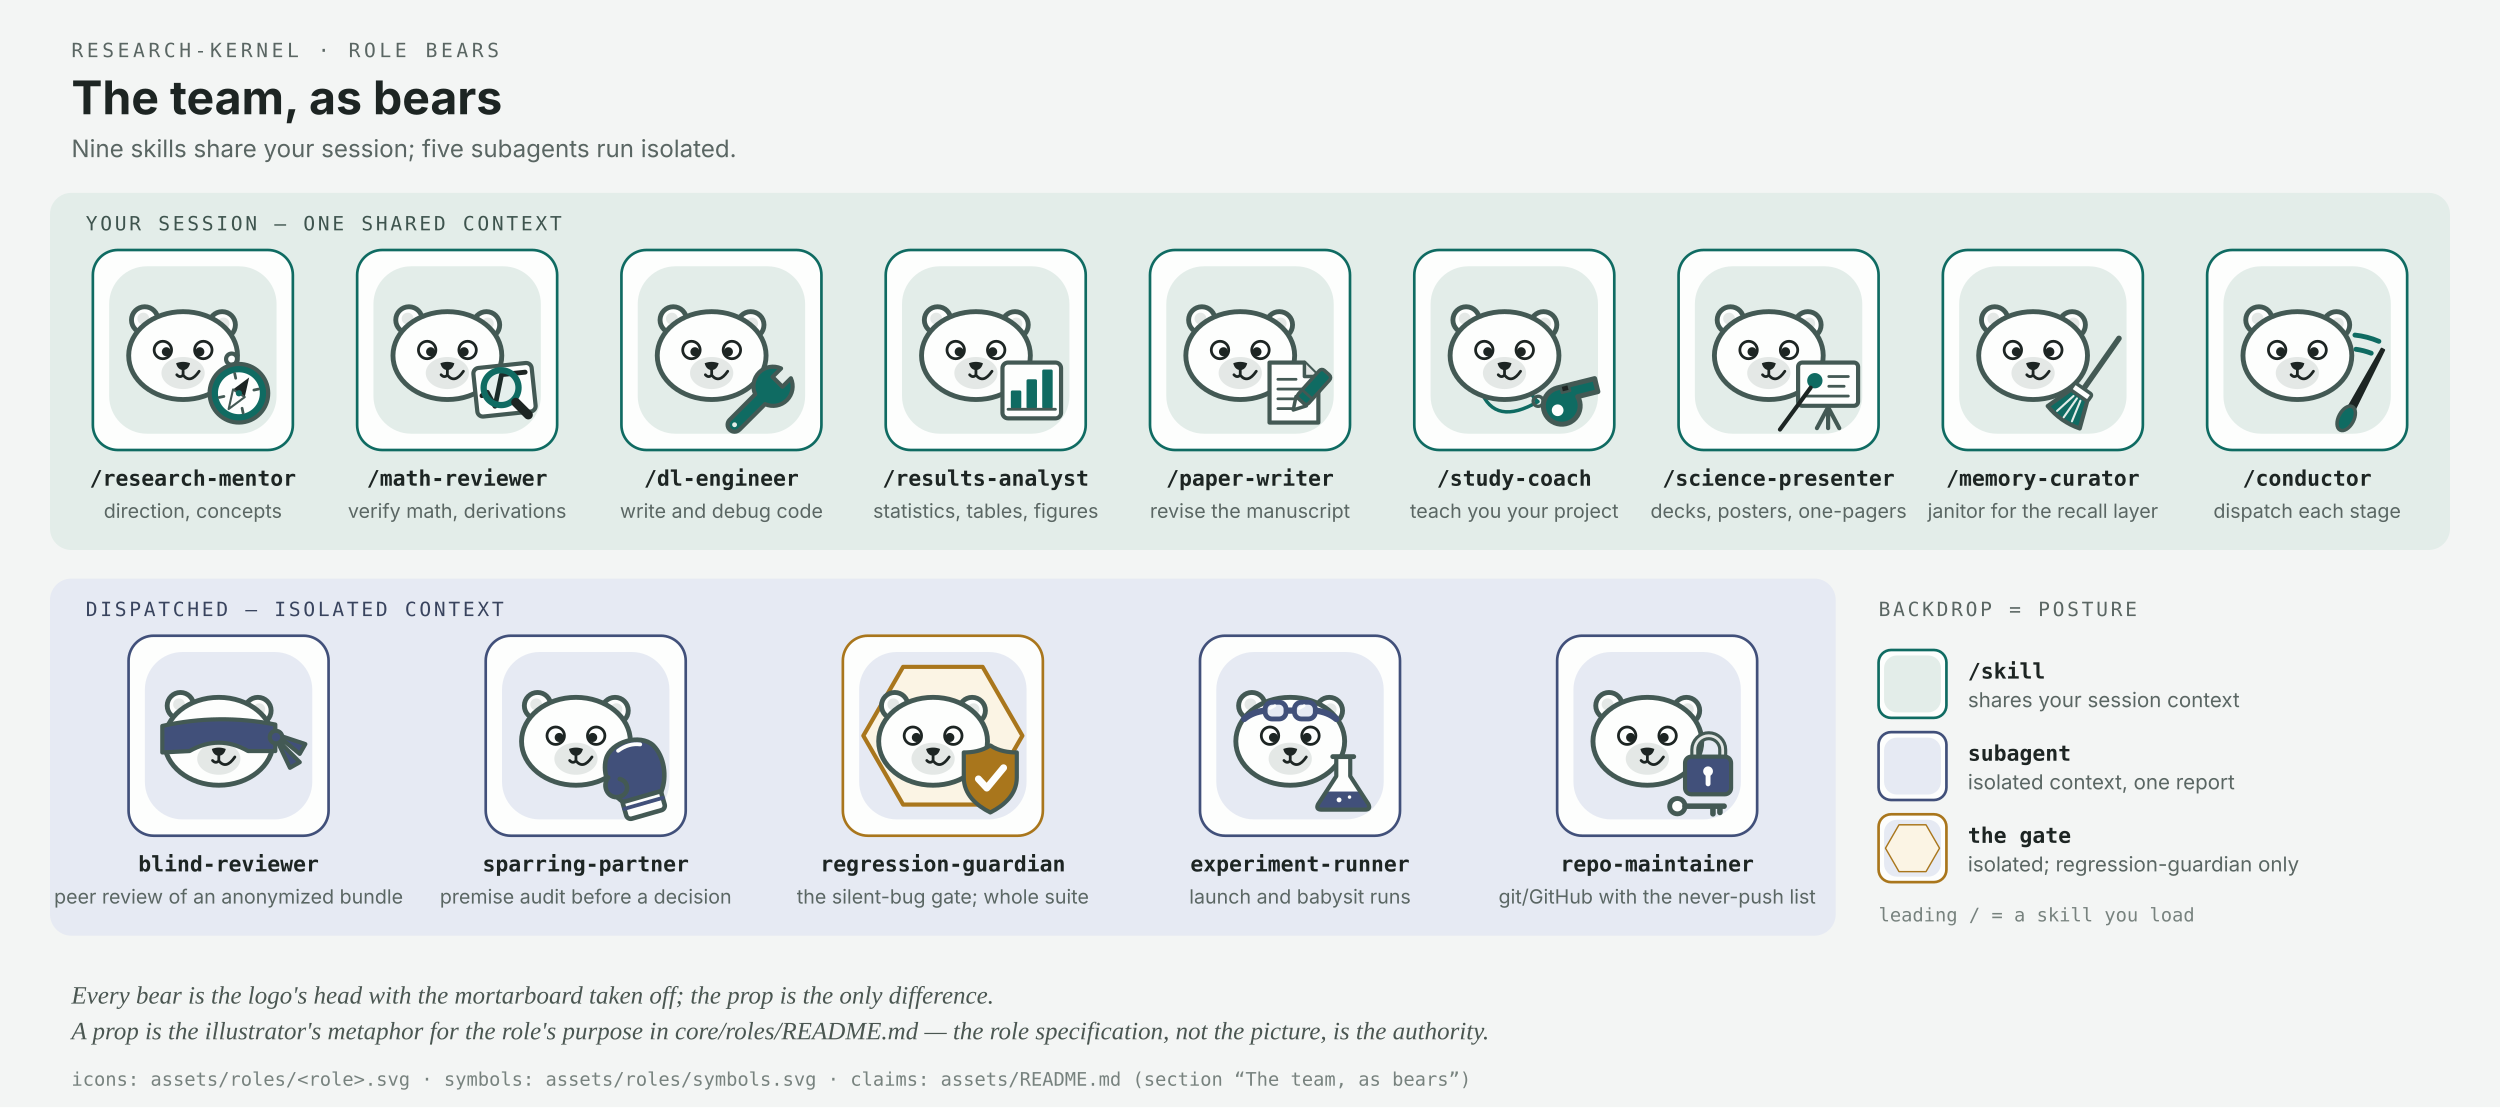
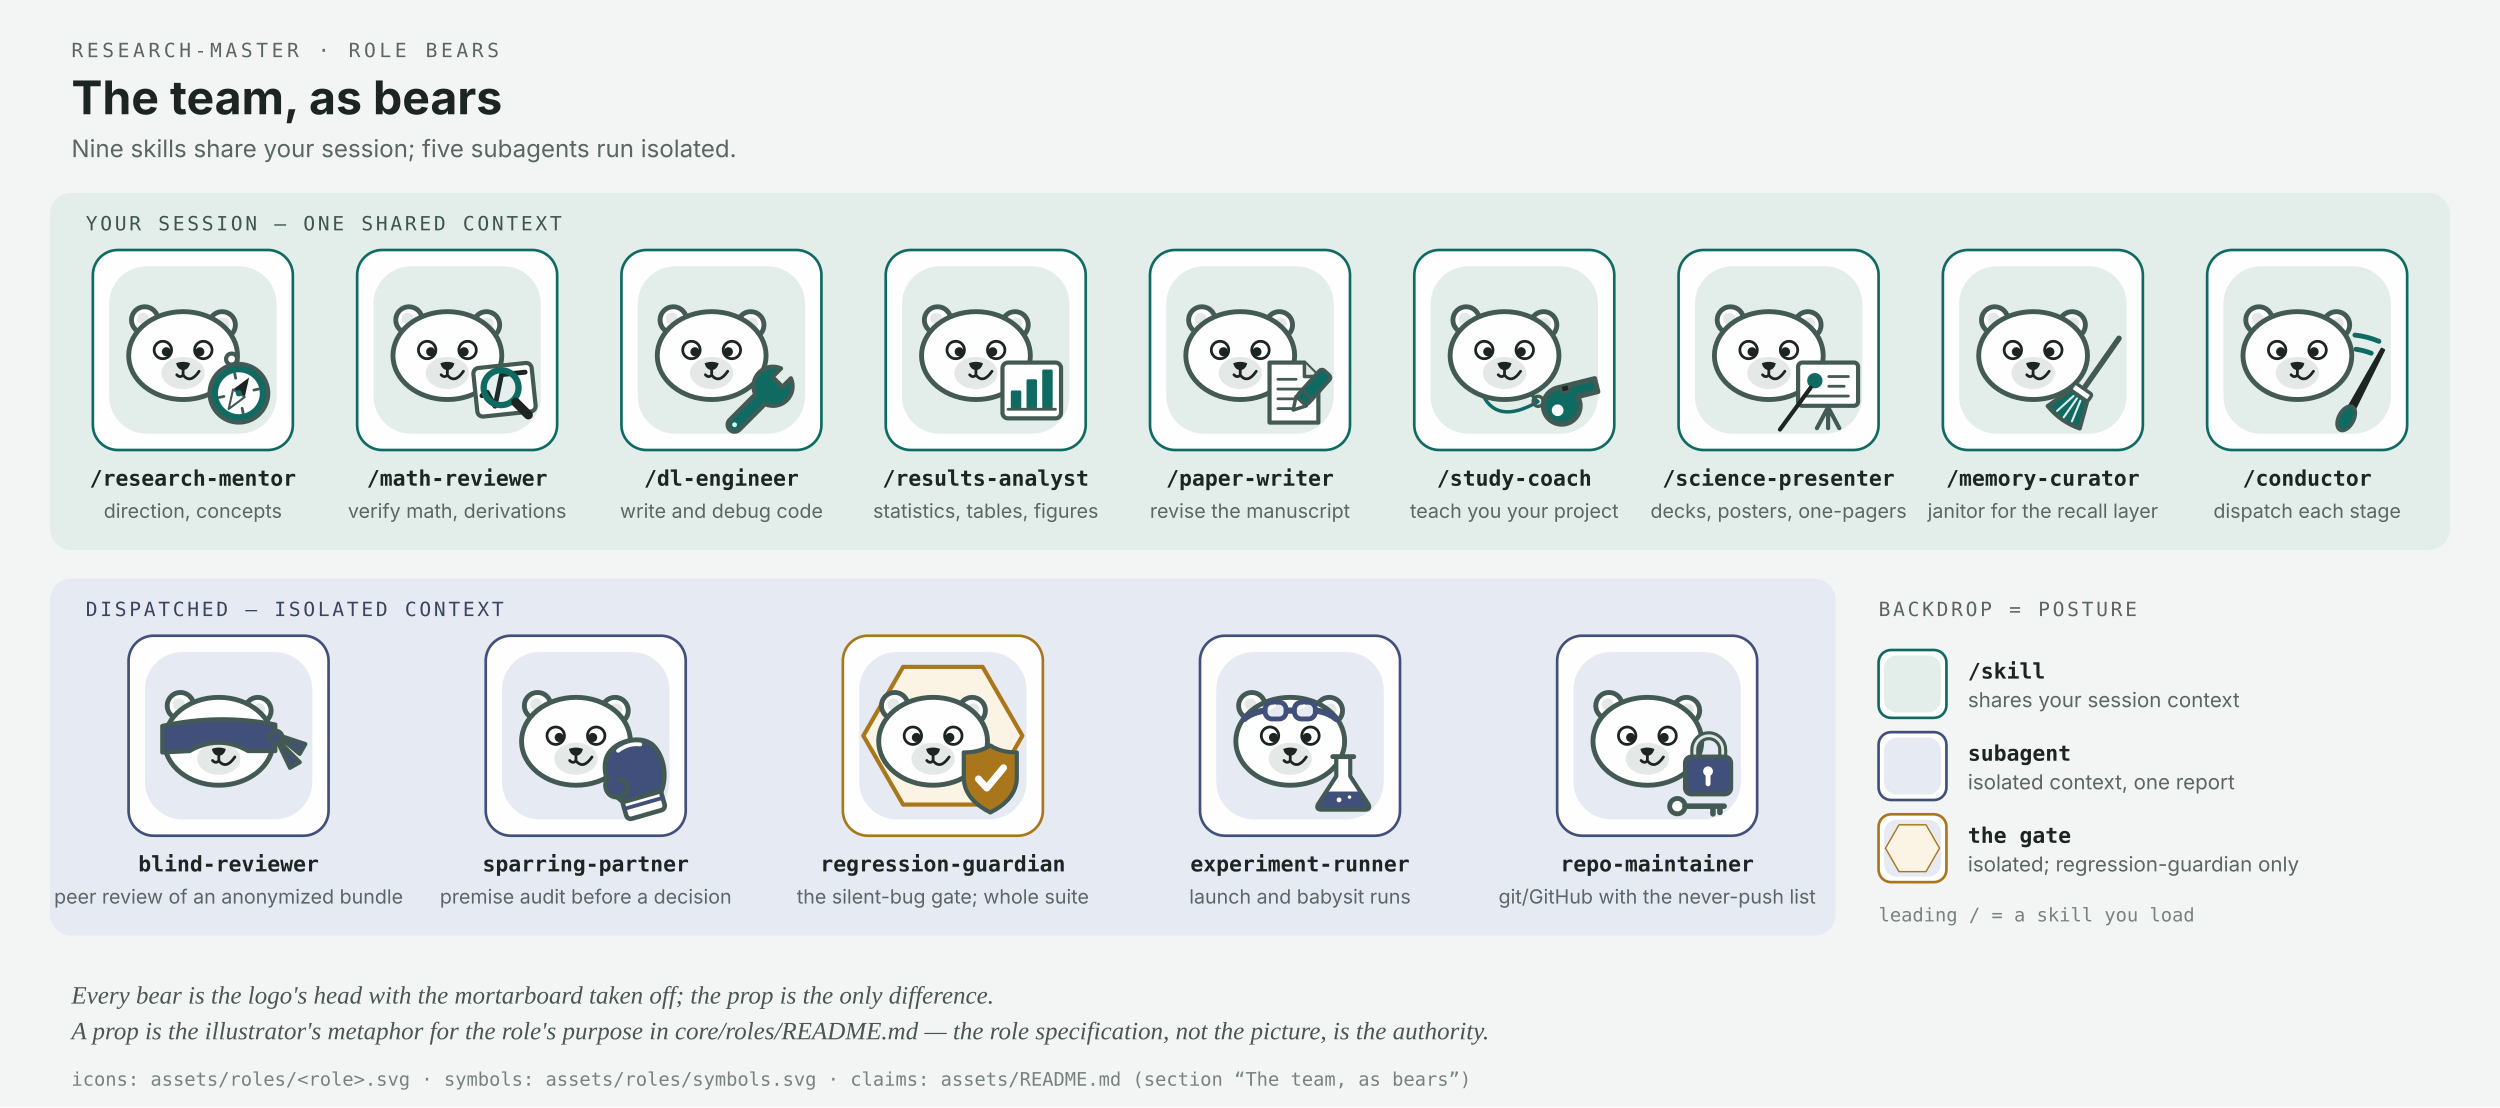
- <svg xmlns="http://www.w3.org/2000/svg" width="1400" height="620" viewBox="0 0 1400 620" role="img" aria-label="The team, as bears: fourteen polar-bear icons, one per research-kernel role. Nine skills share your session on a teal-green band; five subagents run isolated on an indigo band, the gate regression-guardian on an amber hexagon. Every bear has the logo's head; only the prop differs.">
+ <svg xmlns="http://www.w3.org/2000/svg" width="1400" height="620" viewBox="0 0 1400 620" role="img" aria-label="The team, as bears: fourteen polar-bear icons, one per research-master role. Nine skills share your session on a teal-green band; five subagents run isolated on an indigo band, the gate regression-guardian on an amber hexagon. Every bear has the logo's head; only the prop differs.">
  <defs>
    <symbol id="bear-backdrop-shared" viewBox="0 0 256 256">
      <rect x="8" y="8" width="240" height="240" rx="54" fill="#E3EDE9" />
    </symbol>
    <symbol id="bear-backdrop-isolated" viewBox="0 0 256 256">
      <rect x="8" y="8" width="240" height="240" rx="54" fill="#E6EAF3" />
    </symbol>
    <symbol id="bear-backdrop-gate" viewBox="0 0 256 256">
      <rect x="8" y="8" width="240" height="240" rx="54" fill="#E6EAF3" />
      <polygon points="242,128 185,226.7 71,226.7 14,128 71,29.3 185,29.3" fill="#FBF4E4" stroke="#A9761C" stroke-width="6" stroke-linejoin="round" />
    </symbol>
    <symbol id="bear-research-mentor" viewBox="0 0 256 256">
      <g transform="translate(-14 -16) scale(0.5) translate(0 -12)" stroke-linecap="round" stroke-linejoin="round">
        <g stroke="#435954" stroke-width="14">
          <circle cx="146" cy="214" r="38" fill="#FDFEFD" />
          <circle cx="368" cy="228" r="38" fill="#FDFEFD" />
        </g>
        <circle cx="142" cy="210" r="17" fill="#E4E8E6" />
        <circle cx="372" cy="224" r="17" fill="#E4E8E6" />
        <ellipse cx="256" cy="316" rx="156" ry="126" fill="#FDFEFD" stroke="#435954" stroke-width="14" />
        <ellipse cx="256" cy="366" rx="62" ry="46" fill="#E4E8E6" />
        <path d="M236 338 Q256 330 276 338 Q272 356 256 358 Q240 356 236 338 Z" fill="#1D2523" />
        <path d="M256 358 V372 M238 371 Q247 381 256 372 Q277 398 302 361" fill="none" stroke="#1D2523" stroke-width="8" />
        <g fill="#FDFEFD" stroke="#1D2523" stroke-width="8">
          <circle cx="198" cy="300" r="25" />
          <circle cx="314" cy="300" r="25" />
        </g>
        <circle cx="208" cy="305" r="13" fill="#1D2523" />
        <circle cx="304" cy="305" r="13" fill="#1D2523" />
      </g>
      <g transform="translate(194 190) rotate(-12)" stroke="#435954" stroke-linecap="round" stroke-linejoin="round">
        <circle cx="0" cy="-50" r="8" fill="none" stroke-width="6" />
        <circle r="42" fill="#0F6B62" stroke-width="6" />
        <circle r="30" fill="#FDFEFD" stroke="none" />
        <path d="M0 -29 V-22 M0 29 V22 M-29 0 H-22 M29 0 H22" fill="none" stroke-width="4" />
        <g transform="rotate(45)">
          <path d="M0 -27 L10 0 H-10 Z" fill="#1D2523" stroke="none" />
          <path d="M0 27 L10 0 H-10 Z" fill="#FDFEFD" stroke-width="3" />
        </g>
        <circle r="4.5" fill="#0F6B62" stroke="none" />
      </g>
    </symbol>
    <symbol id="bear-math-reviewer" viewBox="0 0 256 256">
      <g transform="translate(-14 -16) scale(0.5) translate(0 -12)" stroke-linecap="round" stroke-linejoin="round">
        <g stroke="#435954" stroke-width="14">
          <circle cx="146" cy="214" r="38" fill="#FDFEFD" />
          <circle cx="368" cy="228" r="38" fill="#FDFEFD" />
        </g>
        <circle cx="142" cy="210" r="17" fill="#E4E8E6" />
        <circle cx="372" cy="224" r="17" fill="#E4E8E6" />
        <ellipse cx="256" cy="316" rx="156" ry="126" fill="#FDFEFD" stroke="#435954" stroke-width="14" />
        <ellipse cx="256" cy="366" rx="62" ry="46" fill="#E4E8E6" />
        <path d="M236 338 Q256 330 276 338 Q272 356 256 358 Q240 356 236 338 Z" fill="#1D2523" />
        <path d="M256 358 V372 M238 371 Q247 381 256 372 Q277 398 302 361" fill="none" stroke="#1D2523" stroke-width="8" />
        <g fill="#FDFEFD" stroke="#1D2523" stroke-width="8">
          <circle cx="198" cy="300" r="25" />
          <circle cx="314" cy="300" r="25" />
        </g>
        <circle cx="208" cy="305" r="13" fill="#1D2523" />
        <circle cx="304" cy="305" r="13" fill="#1D2523" />
      </g>
      <g stroke="#435954" stroke-linecap="round" stroke-linejoin="round">
        <g transform="rotate(-6 196 186)">
          <rect x="154" y="150" width="84" height="70" rx="8" fill="#FDFEFD" stroke-width="6" />
          <path d="M163 190 L171 186 L180 207 L194 163 H228" fill="none" stroke="#1D2523" stroke-width="7" />
        </g>
        <circle cx="191" cy="182" r="25" fill="#0F6B62" fill-opacity="0.1" stroke="#0F6B62" stroke-width="9" />
        <path d="M212 203 L230 221" fill="none" stroke="#1D2523" stroke-width="13" />
      </g>
    </symbol>
    <symbol id="bear-dl-engineer" viewBox="0 0 256 256">
      <g transform="translate(-14 -16) scale(0.5) translate(0 -12)" stroke-linecap="round" stroke-linejoin="round">
        <g stroke="#435954" stroke-width="14">
          <circle cx="146" cy="214" r="38" fill="#FDFEFD" />
          <circle cx="368" cy="228" r="38" fill="#FDFEFD" />
        </g>
        <circle cx="142" cy="210" r="17" fill="#E4E8E6" />
        <circle cx="372" cy="224" r="17" fill="#E4E8E6" />
        <ellipse cx="256" cy="316" rx="156" ry="126" fill="#FDFEFD" stroke="#435954" stroke-width="14" />
        <ellipse cx="256" cy="366" rx="62" ry="46" fill="#E4E8E6" />
        <path d="M236 338 Q256 330 276 338 Q272 356 256 358 Q240 356 236 338 Z" fill="#1D2523" />
        <path d="M256 358 V372 M238 371 Q247 381 256 372 Q277 398 302 361" fill="none" stroke="#1D2523" stroke-width="8" />
        <g fill="#FDFEFD" stroke="#1D2523" stroke-width="8">
          <circle cx="198" cy="300" r="25" />
          <circle cx="314" cy="300" r="25" />
        </g>
        <circle cx="208" cy="305" r="13" fill="#1D2523" />
        <circle cx="304" cy="305" r="13" fill="#1D2523" />
      </g>
      <g transform="translate(202 180) rotate(-45)" stroke="#435954" stroke-linecap="round" stroke-linejoin="round">
        <path d="M-26.2 -10 H-78 A10 10 0 0 0 -78 10 H-26.2 A28 28 0 0 0 26.2 10 H9 V-10 H26.2 A28 28 0 0 0 -26.2 -10 Z" fill="#0F6B62" stroke-width="6" />
        <circle cx="-78" cy="0" r="3.5" fill="#E3EDE9" stroke="none" />
      </g>
    </symbol>
    <symbol id="bear-results-analyst" viewBox="0 0 256 256">
      <g transform="translate(-14 -16) scale(0.5) translate(0 -12)" stroke-linecap="round" stroke-linejoin="round">
        <g stroke="#435954" stroke-width="14">
          <circle cx="146" cy="214" r="38" fill="#FDFEFD" />
          <circle cx="368" cy="228" r="38" fill="#FDFEFD" />
        </g>
        <circle cx="142" cy="210" r="17" fill="#E4E8E6" />
        <circle cx="372" cy="224" r="17" fill="#E4E8E6" />
        <ellipse cx="256" cy="316" rx="156" ry="126" fill="#FDFEFD" stroke="#435954" stroke-width="14" />
        <ellipse cx="256" cy="366" rx="62" ry="46" fill="#E4E8E6" />
        <path d="M236 338 Q256 330 276 338 Q272 356 256 358 Q240 356 236 338 Z" fill="#1D2523" />
        <path d="M256 358 V372 M238 371 Q247 381 256 372 Q277 398 302 361" fill="none" stroke="#1D2523" stroke-width="8" />
        <g fill="#FDFEFD" stroke="#1D2523" stroke-width="8">
          <circle cx="198" cy="300" r="25" />
          <circle cx="314" cy="300" r="25" />
        </g>
        <circle cx="208" cy="305" r="13" fill="#1D2523" />
        <circle cx="304" cy="305" r="13" fill="#1D2523" />
      </g>
      <g stroke="#435954" stroke-linecap="round" stroke-linejoin="round">
        <rect x="152" y="146" width="84" height="80" rx="8" fill="#FDFEFD" stroke-width="6" />
        <g fill="#0F6B62" stroke="none">
          <rect x="164" y="186" width="15" height="26" rx="2" />
          <rect x="186.5" y="170" width="15" height="42" rx="2" />
          <rect x="209" y="156" width="15" height="56" rx="2" />
        </g>
        <path d="M160 213 H228" fill="none" stroke-width="4" />
      </g>
    </symbol>
    <symbol id="bear-paper-writer" viewBox="0 0 256 256">
      <g transform="translate(-14 -16) scale(0.5) translate(0 -12)" stroke-linecap="round" stroke-linejoin="round">
        <g stroke="#435954" stroke-width="14">
          <circle cx="146" cy="214" r="38" fill="#FDFEFD" />
          <circle cx="368" cy="228" r="38" fill="#FDFEFD" />
        </g>
        <circle cx="142" cy="210" r="17" fill="#E4E8E6" />
        <circle cx="372" cy="224" r="17" fill="#E4E8E6" />
        <ellipse cx="256" cy="316" rx="156" ry="126" fill="#FDFEFD" stroke="#435954" stroke-width="14" />
        <ellipse cx="256" cy="366" rx="62" ry="46" fill="#E4E8E6" />
        <path d="M236 338 Q256 330 276 338 Q272 356 256 358 Q240 356 236 338 Z" fill="#1D2523" />
        <path d="M256 358 V372 M238 371 Q247 381 256 372 Q277 398 302 361" fill="none" stroke="#1D2523" stroke-width="8" />
        <g fill="#FDFEFD" stroke="#1D2523" stroke-width="8">
          <circle cx="198" cy="300" r="25" />
          <circle cx="314" cy="300" r="25" />
        </g>
        <circle cx="208" cy="305" r="13" fill="#1D2523" />
        <circle cx="304" cy="305" r="13" fill="#1D2523" />
      </g>
      <g stroke="#435954" stroke-linecap="round" stroke-linejoin="round">
        <path d="M156 146 H206 L226 166 V232 H156 Z" fill="#FDFEFD" stroke-width="6" />
        <path d="M206 146 V166 H226" fill="#E4E8E6" stroke-width="5" />
        <path d="M168 170 H194 M168 184 H212 M168 198 H212 M168 212 H190" fill="none" stroke-width="4" />
        <g transform="translate(190 214) rotate(-48)">
          <rect x="17" y="-10" width="55" height="20" rx="5" fill="#0F6B62" stroke-width="5" />
          <path d="M17 -10 L0 0 L17 10 Z" fill="#FDFEFD" stroke-width="5" />
          <path d="M30 -10 V10" fill="none" stroke-width="4" />
        </g>
      </g>
    </symbol>
    <symbol id="bear-study-coach" viewBox="0 0 256 256">
      <path d="M80 186 Q100 238 162 202 M150 186 Q156 198 162 202" fill="none" stroke="#0F6B62" stroke-width="5" stroke-linecap="round" />
      <g transform="translate(-14 -16) scale(0.5) translate(0 -12)" stroke-linecap="round" stroke-linejoin="round">
        <g stroke="#435954" stroke-width="14">
          <circle cx="146" cy="214" r="38" fill="#FDFEFD" />
          <circle cx="368" cy="228" r="38" fill="#FDFEFD" />
        </g>
        <circle cx="142" cy="210" r="17" fill="#E4E8E6" />
        <circle cx="372" cy="224" r="17" fill="#E4E8E6" />
        <ellipse cx="256" cy="316" rx="156" ry="126" fill="#FDFEFD" stroke="#435954" stroke-width="14" />
        <ellipse cx="256" cy="366" rx="62" ry="46" fill="#E4E8E6" />
        <path d="M236 338 Q256 330 276 338 Q272 356 256 358 Q240 356 236 338 Z" fill="#1D2523" />
        <path d="M256 358 V372 M238 371 Q247 381 256 372 Q277 398 302 361" fill="none" stroke="#1D2523" stroke-width="8" />
        <g fill="#FDFEFD" stroke="#1D2523" stroke-width="8">
          <circle cx="198" cy="300" r="25" />
          <circle cx="314" cy="300" r="25" />
        </g>
        <circle cx="208" cy="305" r="13" fill="#1D2523" />
        <circle cx="304" cy="305" r="13" fill="#1D2523" />
      </g>
      <g transform="translate(196 208) rotate(-14) scale(1.2)" stroke="#435954" stroke-linecap="round" stroke-linejoin="round">
        <circle cx="-26" cy="-12" r="6" fill="none" stroke-width="4" />
        <path d="M46 -22 H0 A22 22 0 1 0 21.2 -6 H46 Z" fill="#0F6B62" stroke-width="6" />
        <path d="M4 -22 V-15 H14 V-22" fill="#1D2523" stroke-width="3" />
        <circle cx="-6" cy="4" r="7" fill="#FDFEFD" stroke="none" />
      </g>
    </symbol>
    <symbol id="bear-science-presenter" viewBox="0 0 256 256">
      <g transform="translate(-14 -16) scale(0.5) translate(0 -12)" stroke-linecap="round" stroke-linejoin="round">
        <g stroke="#435954" stroke-width="14">
          <circle cx="146" cy="214" r="38" fill="#FDFEFD" />
          <circle cx="368" cy="228" r="38" fill="#FDFEFD" />
        </g>
        <circle cx="142" cy="210" r="17" fill="#E4E8E6" />
        <circle cx="372" cy="224" r="17" fill="#E4E8E6" />
        <ellipse cx="256" cy="316" rx="156" ry="126" fill="#FDFEFD" stroke="#435954" stroke-width="14" />
        <ellipse cx="256" cy="366" rx="62" ry="46" fill="#E4E8E6" />
        <path d="M236 338 Q256 330 276 338 Q272 356 256 358 Q240 356 236 338 Z" fill="#1D2523" />
        <path d="M256 358 V372 M238 371 Q247 381 256 372 Q277 398 302 361" fill="none" stroke="#1D2523" stroke-width="8" />
        <g fill="#FDFEFD" stroke="#1D2523" stroke-width="8">
          <circle cx="198" cy="300" r="25" />
          <circle cx="314" cy="300" r="25" />
        </g>
        <circle cx="208" cy="305" r="13" fill="#1D2523" />
        <circle cx="304" cy="305" r="13" fill="#1D2523" />
      </g>
      <g stroke="#435954" stroke-linecap="round" stroke-linejoin="round">
        <path d="M199 206 V240 M199 210 L183 240 M199 210 L215 240" fill="none" stroke-width="6" />
        <rect x="156" y="146" width="86" height="62" rx="6" fill="#FDFEFD" stroke-width="6" />
        <circle cx="180" cy="172" r="11" fill="#0F6B62" stroke="none" />
        <path d="M200 166 H228 M200 180 H222 M168 194 H228" fill="none" stroke-width="4" />
        <path d="M130 242 L174 182" fill="none" stroke="#1D2523" stroke-width="6" />
      </g>
    </symbol>
    <symbol id="bear-memory-curator" viewBox="0 0 256 256">
      <g transform="translate(-14 -16) scale(0.5) translate(0 -12)" stroke-linecap="round" stroke-linejoin="round">
        <g stroke="#435954" stroke-width="14">
          <circle cx="146" cy="214" r="38" fill="#FDFEFD" />
          <circle cx="368" cy="228" r="38" fill="#FDFEFD" />
        </g>
        <circle cx="142" cy="210" r="17" fill="#E4E8E6" />
        <circle cx="372" cy="224" r="17" fill="#E4E8E6" />
        <ellipse cx="256" cy="316" rx="156" ry="126" fill="#FDFEFD" stroke="#435954" stroke-width="14" />
        <ellipse cx="256" cy="366" rx="62" ry="46" fill="#E4E8E6" />
        <path d="M236 338 Q256 330 276 338 Q272 356 256 358 Q240 356 236 338 Z" fill="#1D2523" />
        <path d="M256 358 V372 M238 371 Q247 381 256 372 Q277 398 302 361" fill="none" stroke="#1D2523" stroke-width="8" />
        <g fill="#FDFEFD" stroke="#1D2523" stroke-width="8">
          <circle cx="198" cy="300" r="25" />
          <circle cx="314" cy="300" r="25" />
        </g>
        <circle cx="208" cy="305" r="13" fill="#1D2523" />
        <circle cx="304" cy="305" r="13" fill="#1D2523" />
      </g>
      <g transform="translate(182 190) rotate(35)" stroke="#435954" stroke-linecap="round" stroke-linejoin="round">
        <path d="M0 -4 V-96" fill="none" stroke-width="8" />
        <path d="M-13 0 H13 L28 42 Q0 50 -28 42 Z" fill="#0F6B62" stroke-width="6" />
        <path d="M-6 9 L-13 40 M0 9 V42 M6 9 L13 40" fill="none" stroke="#E3EDE9" stroke-width="3" />
        <rect x="-15" y="-8" width="30" height="12" rx="3" fill="#FDFEFD" stroke-width="5" />
      </g>
    </symbol>
    <symbol id="bear-conductor" viewBox="0 0 256 256">
      <g transform="translate(-14 -16) scale(0.5) translate(0 -12)" stroke-linecap="round" stroke-linejoin="round">
        <g stroke="#435954" stroke-width="14">
          <circle cx="146" cy="214" r="38" fill="#FDFEFD" />
          <circle cx="368" cy="228" r="38" fill="#FDFEFD" />
        </g>
        <circle cx="142" cy="210" r="17" fill="#E4E8E6" />
        <circle cx="372" cy="224" r="17" fill="#E4E8E6" />
        <ellipse cx="256" cy="316" rx="156" ry="126" fill="#FDFEFD" stroke="#435954" stroke-width="14" />
        <ellipse cx="256" cy="366" rx="62" ry="46" fill="#E4E8E6" />
        <path d="M236 338 Q256 330 276 338 Q272 356 256 358 Q240 356 236 338 Z" fill="#1D2523" />
        <path d="M256 358 V372 M238 371 Q247 381 256 372 Q277 398 302 361" fill="none" stroke="#1D2523" stroke-width="8" />
        <g fill="#FDFEFD" stroke="#1D2523" stroke-width="8">
          <circle cx="198" cy="300" r="25" />
          <circle cx="314" cy="300" r="25" />
        </g>
        <circle cx="208" cy="305" r="13" fill="#1D2523" />
        <circle cx="304" cy="305" r="13" fill="#1D2523" />
      </g>
      <g transform="translate(184 226) rotate(-62)" stroke="#435954" stroke-linecap="round" stroke-linejoin="round">
        <path d="M119.5 -10.5 A120 120 0 0 0 111.3 -45.0 M99.3 -12.2 A100 100 0 0 0 94.0 -34.2" fill="none" stroke="#0F6B62" stroke-width="7" />
        <path d="M14 -5 L112 -2 L112 2 L14 5 Z" fill="#1D2523" stroke="#1D2523" stroke-width="3" />
        <ellipse cx="0" cy="0" rx="19" ry="11" fill="#0F6B62" stroke-width="5" />
      </g>
    </symbol>
    <symbol id="bear-blind-reviewer" viewBox="0 0 256 256">
      <g transform="translate(-14 -16) scale(0.5) translate(0 -12)" stroke-linecap="round" stroke-linejoin="round">
        <g stroke="#435954" stroke-width="14">
          <circle cx="146" cy="214" r="38" fill="#FDFEFD" />
          <circle cx="368" cy="228" r="38" fill="#FDFEFD" />
        </g>
        <circle cx="142" cy="210" r="17" fill="#E4E8E6" />
        <circle cx="372" cy="224" r="17" fill="#E4E8E6" />
        <ellipse cx="256" cy="316" rx="156" ry="126" fill="#FDFEFD" stroke="#435954" stroke-width="14" />
        <ellipse cx="256" cy="366" rx="62" ry="46" fill="#E4E8E6" />
        <path d="M236 338 Q256 330 276 338 Q272 356 256 358 Q240 356 236 338 Z" fill="#1D2523" />
        <path d="M256 358 V372 M238 371 Q247 381 256 372 Q277 398 302 361" fill="none" stroke="#1D2523" stroke-width="8" />
        <g fill="#FDFEFD" stroke="#1D2523" stroke-width="8">
          <circle cx="198" cy="300" r="25" />
          <circle cx="314" cy="300" r="25" />
        </g>
        <circle cx="208" cy="305" r="13" fill="#1D2523" />
        <circle cx="304" cy="305" r="13" fill="#1D2523" />
      </g>
      <g stroke="#435954" stroke-linecap="round" stroke-linejoin="round" stroke-width="6" fill="#41507A">
        <path d="M196 126 L238 140 L230 154 Z M196 132 L230 166 L216 174 Z" />
        <path d="M33 114 Q114 96 195 112 V150 H156 Q114 126 72 150 L33 152 Z" />
        <circle cx="196" cy="130" r="9" />
      </g>
    </symbol>
    <symbol id="bear-sparring-partner" viewBox="0 0 256 256">
      <g transform="translate(-14 -16) scale(0.5) translate(0 -12)" stroke-linecap="round" stroke-linejoin="round">
        <g stroke="#435954" stroke-width="14">
          <circle cx="146" cy="214" r="38" fill="#FDFEFD" />
          <circle cx="368" cy="228" r="38" fill="#FDFEFD" />
        </g>
        <circle cx="142" cy="210" r="17" fill="#E4E8E6" />
        <circle cx="372" cy="224" r="17" fill="#E4E8E6" />
        <ellipse cx="256" cy="316" rx="156" ry="126" fill="#FDFEFD" stroke="#435954" stroke-width="14" />
        <ellipse cx="256" cy="366" rx="62" ry="46" fill="#E4E8E6" />
        <path d="M236 338 Q256 330 276 338 Q272 356 256 358 Q240 356 236 338 Z" fill="#1D2523" />
        <path d="M256 358 V372 M238 371 Q247 381 256 372 Q277 398 302 361" fill="none" stroke="#1D2523" stroke-width="8" />
        <g fill="#FDFEFD" stroke="#1D2523" stroke-width="8">
          <circle cx="198" cy="300" r="25" />
          <circle cx="314" cy="300" r="25" />
        </g>
        <circle cx="208" cy="305" r="13" fill="#1D2523" />
        <circle cx="304" cy="305" r="13" fill="#1D2523" />
      </g>
      <g transform="translate(198 184) rotate(-16) scale(1.1)" stroke="#435954" stroke-linecap="round" stroke-linejoin="round" stroke-width="6">
        <rect x="-25" y="26" width="52" height="28" rx="6" fill="#FDFEFD" />
        <path d="M-25 39 H27" fill="none" stroke="#41507A" stroke-width="5" />
        <path d="M-24 30 C-38 14 -40 -14 -30 -30 C-18 -50 22 -50 34 -30 C44 -12 40 14 28 30 Z" fill="#41507A" />
        <path d="M-34 -6 C-46 2 -42 24 -24 22 C-12 20 -10 6 -20 0" fill="#41507A" />
        <path d="M-12 -36 Q4 -42 18 -36" fill="none" stroke="#FDFEFD" stroke-width="5" />
      </g>
    </symbol>
    <symbol id="bear-regression-guardian" viewBox="0 0 256 256">
      <g transform="translate(-14 -16) scale(0.5) translate(0 -12)" stroke-linecap="round" stroke-linejoin="round">
        <g stroke="#435954" stroke-width="14">
          <circle cx="146" cy="214" r="38" fill="#FDFEFD" />
          <circle cx="368" cy="228" r="38" fill="#FDFEFD" />
        </g>
        <circle cx="142" cy="210" r="17" fill="#E4E8E6" />
        <circle cx="372" cy="224" r="17" fill="#E4E8E6" />
        <ellipse cx="256" cy="316" rx="156" ry="126" fill="#FDFEFD" stroke="#435954" stroke-width="14" />
        <ellipse cx="256" cy="366" rx="62" ry="46" fill="#E4E8E6" />
        <path d="M236 338 Q256 330 276 338 Q272 356 256 358 Q240 356 236 338 Z" fill="#1D2523" />
        <path d="M256 358 V372 M238 371 Q247 381 256 372 Q277 398 302 361" fill="none" stroke="#1D2523" stroke-width="8" />
        <g fill="#FDFEFD" stroke="#1D2523" stroke-width="8">
          <circle cx="198" cy="300" r="25" />
          <circle cx="314" cy="300" r="25" />
        </g>
        <circle cx="208" cy="305" r="13" fill="#1D2523" />
        <circle cx="304" cy="305" r="13" fill="#1D2523" />
      </g>
      <g transform="translate(196 186)" stroke="#435954" stroke-linecap="round" stroke-linejoin="round">
        <path d="M0 -44 C12 -36 26 -34 38 -34 V2 C38 26 20 42 0 52 C-20 42 -38 26 -38 2 V-34 C-26 -34 -12 -36 0 -44 Z" fill="#A9761C" stroke-width="6" />
        <path d="M-17 4 L-5 17 L19 -12" fill="none" stroke="#FDFEFD" stroke-width="10" />
      </g>
    </symbol>
    <symbol id="bear-experiment-runner" viewBox="0 0 256 256">
      <g transform="translate(-14 -16) scale(0.5) translate(0 -12)" stroke-linecap="round" stroke-linejoin="round">
        <g stroke="#435954" stroke-width="14">
          <circle cx="146" cy="214" r="38" fill="#FDFEFD" />
          <circle cx="368" cy="228" r="38" fill="#FDFEFD" />
        </g>
        <circle cx="142" cy="210" r="17" fill="#E4E8E6" />
        <circle cx="372" cy="224" r="17" fill="#E4E8E6" />
        <ellipse cx="256" cy="316" rx="156" ry="126" fill="#FDFEFD" stroke="#435954" stroke-width="14" />
        <ellipse cx="256" cy="366" rx="62" ry="46" fill="#E4E8E6" />
        <path d="M236 338 Q256 330 276 338 Q272 356 256 358 Q240 356 236 338 Z" fill="#1D2523" />
        <path d="M256 358 V372 M238 371 Q247 381 256 372 Q277 398 302 361" fill="none" stroke="#1D2523" stroke-width="8" />
        <g fill="#FDFEFD" stroke="#1D2523" stroke-width="8">
          <circle cx="198" cy="300" r="25" />
          <circle cx="314" cy="300" r="25" />
        </g>
        <circle cx="208" cy="305" r="13" fill="#1D2523" />
        <circle cx="304" cy="305" r="13" fill="#1D2523" />
      </g>
      <g stroke="#41507A" stroke-linecap="round" stroke-linejoin="round">
        <path d="M48 104 Q60 94 78 92 M150 92 Q168 94 180 104 M108 92 H120" fill="none" stroke-width="9" />
        <g fill="#E6EAF3" stroke-width="7">
          <rect x="78" y="80" width="30" height="24" rx="10" />
          <rect x="120" y="80" width="30" height="24" rx="10" />
        </g>
        <path d="M85 89 L92 85 M127 89 L134 85" fill="none" stroke="#FDFEFD" stroke-width="4" />
      </g>
      <g transform="translate(190 232)" stroke="#435954" stroke-linecap="round" stroke-linejoin="round">
        <path d="M-10 -72 V-46 L-36 -6 Q-40 2 -31 2 H31 Q40 2 36 -6 L10 -46 V-72 Z" fill="#FDFEFD" stroke="none" />
        <path d="M-24.3 -24 L-36 -6 Q-40 2 -31 2 H31 Q40 2 36 -6 L24.3 -24 Z" fill="#41507A" stroke="none" />
        <circle cx="-6" cy="-12" r="3.5" fill="#FDFEFD" stroke="none" />
        <circle cx="9" cy="-16" r="2.5" fill="#FDFEFD" stroke="none" />
        <path d="M-10 -72 V-46 L-36 -6 Q-40 2 -31 2 H31 Q40 2 36 -6 L10 -46 V-72" fill="none" stroke-width="6" />
        <path d="M-15 -74 H15" fill="none" stroke-width="7" />
      </g>
    </symbol>
    <symbol id="bear-repo-maintainer" viewBox="0 0 256 256">
      <g transform="translate(-14 -16) scale(0.5) translate(0 -12)" stroke-linecap="round" stroke-linejoin="round">
        <g stroke="#435954" stroke-width="14">
          <circle cx="146" cy="214" r="38" fill="#FDFEFD" />
          <circle cx="368" cy="228" r="38" fill="#FDFEFD" />
        </g>
        <circle cx="142" cy="210" r="17" fill="#E4E8E6" />
        <circle cx="372" cy="224" r="17" fill="#E4E8E6" />
        <ellipse cx="256" cy="316" rx="156" ry="126" fill="#FDFEFD" stroke="#435954" stroke-width="14" />
        <ellipse cx="256" cy="366" rx="62" ry="46" fill="#E4E8E6" />
        <path d="M236 338 Q256 330 276 338 Q272 356 256 358 Q240 356 236 338 Z" fill="#1D2523" />
        <path d="M256 358 V372 M238 371 Q247 381 256 372 Q277 398 302 361" fill="none" stroke="#1D2523" stroke-width="8" />
        <g fill="#FDFEFD" stroke="#1D2523" stroke-width="8">
          <circle cx="198" cy="300" r="25" />
          <circle cx="314" cy="300" r="25" />
        </g>
        <circle cx="208" cy="305" r="13" fill="#1D2523" />
        <circle cx="304" cy="305" r="13" fill="#1D2523" />
      </g>
      <g stroke="#435954" stroke-linecap="round" stroke-linejoin="round">
        <path d="M182 162 V148 A20 20 0 0 1 222 148 V162" fill="none" stroke-width="13" />
        <path d="M182 162 V148 A20 20 0 0 1 222 148 V162" fill="none" stroke="#E4E8E6" stroke-width="4" />
        <rect x="168" y="158" width="66" height="54" rx="9" fill="#41507A" stroke-width="6" />
        <circle cx="201" cy="179" r="7" fill="#FDFEFD" stroke="none" />
        <path d="M201 181 V197" fill="none" stroke="#FDFEFD" stroke-width="7" />
        <circle cx="157" cy="229" r="11" fill="#FDFEFD" stroke-width="7" />
        <path d="M168 229 H224 M208 229 V240 M218 229 V238" fill="none" stroke-width="8" />
      </g>
    </symbol>
  </defs>
  <style>
    .mono { font-family: ui-monospace, SFMono-Regular, Menlo, Consolas, monospace; }
    .sans { font-family: system-ui, -apple-system, "Segoe UI", sans-serif; }
    .serif { font-family: Georgia, "Times New Roman", serif; }
  </style>
  <rect x="0" y="0" width="1400" height="620" fill="#F3F5F4" />
-   <text class="mono" x="40" y="32" font-size="11" letter-spacing="2" fill="#5A6663">RESEARCH-KERNEL · ROLE BEARS</text>
+   <text class="mono" x="40" y="32" font-size="11" letter-spacing="2" fill="#5A6663">RESEARCH-MASTER · ROLE BEARS</text>
  <text class="sans" x="40" y="64" font-size="26" font-weight="700" fill="#1D2523">The team, as bears</text>
  <text class="sans" x="40" y="88" font-size="13.5" fill="#5A6663">Nine skills share your session; five subagents run isolated.</text>
  <rect x="28" y="108" width="1344" height="200" rx="12" fill="#E3EDE9" />
  <text class="mono" x="48" y="129" font-size="11" letter-spacing="1.5" fill="#3E544E">YOUR SESSION — ONE SHARED CONTEXT</text>
  <g>
    <rect x="52" y="140" width="112" height="112" rx="14" fill="#FDFEFD" stroke="#0F6B62" stroke-width="1.5" />
    <use href="#bear-backdrop-shared" x="58" y="146" width="100" height="100" />
    <use href="#bear-research-mentor" x="58" y="146" width="100" height="100" />
    <text class="mono" x="108" y="272" font-size="12" font-weight="600" text-anchor="middle" fill="#1D2523">/research-mentor</text>
    <text class="sans" x="108" y="290" font-size="11" text-anchor="middle" fill="#5A6663">direction, concepts</text>
  </g>
  <g>
    <rect x="200" y="140" width="112" height="112" rx="14" fill="#FDFEFD" stroke="#0F6B62" stroke-width="1.5" />
    <use href="#bear-backdrop-shared" x="206" y="146" width="100" height="100" />
    <use href="#bear-math-reviewer" x="206" y="146" width="100" height="100" />
    <text class="mono" x="256" y="272" font-size="12" font-weight="600" text-anchor="middle" fill="#1D2523">/math-reviewer</text>
    <text class="sans" x="256" y="290" font-size="11" text-anchor="middle" fill="#5A6663">verify math, derivations</text>
  </g>
  <g>
    <rect x="348" y="140" width="112" height="112" rx="14" fill="#FDFEFD" stroke="#0F6B62" stroke-width="1.5" />
    <use href="#bear-backdrop-shared" x="354" y="146" width="100" height="100" />
    <use href="#bear-dl-engineer" x="354" y="146" width="100" height="100" />
    <text class="mono" x="404" y="272" font-size="12" font-weight="600" text-anchor="middle" fill="#1D2523">/dl-engineer</text>
    <text class="sans" x="404" y="290" font-size="11" text-anchor="middle" fill="#5A6663">write and debug code</text>
  </g>
  <g>
    <rect x="496" y="140" width="112" height="112" rx="14" fill="#FDFEFD" stroke="#0F6B62" stroke-width="1.5" />
    <use href="#bear-backdrop-shared" x="502" y="146" width="100" height="100" />
    <use href="#bear-results-analyst" x="502" y="146" width="100" height="100" />
    <text class="mono" x="552" y="272" font-size="12" font-weight="600" text-anchor="middle" fill="#1D2523">/results-analyst</text>
    <text class="sans" x="552" y="290" font-size="11" text-anchor="middle" fill="#5A6663">statistics, tables, figures</text>
  </g>
  <g>
    <rect x="644" y="140" width="112" height="112" rx="14" fill="#FDFEFD" stroke="#0F6B62" stroke-width="1.5" />
    <use href="#bear-backdrop-shared" x="650" y="146" width="100" height="100" />
    <use href="#bear-paper-writer" x="650" y="146" width="100" height="100" />
    <text class="mono" x="700" y="272" font-size="12" font-weight="600" text-anchor="middle" fill="#1D2523">/paper-writer</text>
    <text class="sans" x="700" y="290" font-size="11" text-anchor="middle" fill="#5A6663">revise the manuscript</text>
  </g>
  <g>
    <rect x="792" y="140" width="112" height="112" rx="14" fill="#FDFEFD" stroke="#0F6B62" stroke-width="1.5" />
    <use href="#bear-backdrop-shared" x="798" y="146" width="100" height="100" />
    <use href="#bear-study-coach" x="798" y="146" width="100" height="100" />
    <text class="mono" x="848" y="272" font-size="12" font-weight="600" text-anchor="middle" fill="#1D2523">/study-coach</text>
    <text class="sans" x="848" y="290" font-size="11" text-anchor="middle" fill="#5A6663">teach you your project</text>
  </g>
  <g>
    <rect x="940" y="140" width="112" height="112" rx="14" fill="#FDFEFD" stroke="#0F6B62" stroke-width="1.5" />
    <use href="#bear-backdrop-shared" x="946" y="146" width="100" height="100" />
    <use href="#bear-science-presenter" x="946" y="146" width="100" height="100" />
    <text class="mono" x="996" y="272" font-size="12" font-weight="600" text-anchor="middle" fill="#1D2523">/science-presenter</text>
    <text class="sans" x="996" y="290" font-size="11" text-anchor="middle" fill="#5A6663">decks, posters, one-pagers</text>
  </g>
  <g>
    <rect x="1088" y="140" width="112" height="112" rx="14" fill="#FDFEFD" stroke="#0F6B62" stroke-width="1.5" />
    <use href="#bear-backdrop-shared" x="1094" y="146" width="100" height="100" />
    <use href="#bear-memory-curator" x="1094" y="146" width="100" height="100" />
    <text class="mono" x="1144" y="272" font-size="12" font-weight="600" text-anchor="middle" fill="#1D2523">/memory-curator</text>
    <text class="sans" x="1144" y="290" font-size="11" text-anchor="middle" fill="#5A6663">janitor for the recall layer</text>
  </g>
  <g>
    <rect x="1236" y="140" width="112" height="112" rx="14" fill="#FDFEFD" stroke="#0F6B62" stroke-width="1.5" />
    <use href="#bear-backdrop-shared" x="1242" y="146" width="100" height="100" />
    <use href="#bear-conductor" x="1242" y="146" width="100" height="100" />
    <text class="mono" x="1292" y="272" font-size="12" font-weight="600" text-anchor="middle" fill="#1D2523">/conductor</text>
    <text class="sans" x="1292" y="290" font-size="11" text-anchor="middle" fill="#5A6663">dispatch each stage</text>
  </g>
  <rect x="28" y="324" width="1000" height="200" rx="12" fill="#E6EAF3" />
  <text class="mono" x="48" y="345" font-size="11" letter-spacing="1.5" fill="#39445E">DISPATCHED — ISOLATED CONTEXT</text>
  <g>
    <rect x="72" y="356" width="112" height="112" rx="14" fill="#FDFEFD" stroke="#41507A" stroke-width="1.5" />
    <use href="#bear-backdrop-isolated" x="78" y="362" width="100" height="100" />
    <use href="#bear-blind-reviewer" x="78" y="362" width="100" height="100" />
    <text class="mono" x="128" y="488" font-size="12" font-weight="600" text-anchor="middle" fill="#1D2523">blind-reviewer</text>
    <text class="sans" x="128" y="506" font-size="11" text-anchor="middle" fill="#5A6663">peer review of an anonymized bundle</text>
  </g>
  <g>
    <rect x="272" y="356" width="112" height="112" rx="14" fill="#FDFEFD" stroke="#41507A" stroke-width="1.5" />
    <use href="#bear-backdrop-isolated" x="278" y="362" width="100" height="100" />
    <use href="#bear-sparring-partner" x="278" y="362" width="100" height="100" />
    <text class="mono" x="328" y="488" font-size="12" font-weight="600" text-anchor="middle" fill="#1D2523">sparring-partner</text>
    <text class="sans" x="328" y="506" font-size="11" text-anchor="middle" fill="#5A6663">premise audit before a decision</text>
  </g>
  <g>
    <rect x="472" y="356" width="112" height="112" rx="14" fill="#FDFEFD" stroke="#A9761C" stroke-width="1.5" />
    <use href="#bear-backdrop-gate" x="478" y="362" width="100" height="100" />
    <use href="#bear-regression-guardian" x="478" y="362" width="100" height="100" />
    <text class="mono" x="528" y="488" font-size="12" font-weight="600" text-anchor="middle" fill="#1D2523">regression-guardian</text>
    <text class="sans" x="528" y="506" font-size="11" text-anchor="middle" fill="#5A6663">the silent-bug gate; whole suite</text>
  </g>
  <g>
    <rect x="672" y="356" width="112" height="112" rx="14" fill="#FDFEFD" stroke="#41507A" stroke-width="1.5" />
    <use href="#bear-backdrop-isolated" x="678" y="362" width="100" height="100" />
    <use href="#bear-experiment-runner" x="678" y="362" width="100" height="100" />
    <text class="mono" x="728" y="488" font-size="12" font-weight="600" text-anchor="middle" fill="#1D2523">experiment-runner</text>
    <text class="sans" x="728" y="506" font-size="11" text-anchor="middle" fill="#5A6663">launch and babysit runs</text>
  </g>
  <g>
    <rect x="872" y="356" width="112" height="112" rx="14" fill="#FDFEFD" stroke="#41507A" stroke-width="1.5" />
    <use href="#bear-backdrop-isolated" x="878" y="362" width="100" height="100" />
    <use href="#bear-repo-maintainer" x="878" y="362" width="100" height="100" />
    <text class="mono" x="928" y="488" font-size="12" font-weight="600" text-anchor="middle" fill="#1D2523">repo-maintainer</text>
    <text class="sans" x="928" y="506" font-size="11" text-anchor="middle" fill="#5A6663">git/GitHub with the never-push list</text>
  </g>
  <text class="mono" x="1052" y="345" font-size="11" letter-spacing="1.5" fill="#5A6663">BACKDROP = POSTURE</text>
  <rect x="1052" y="364" width="38" height="38" rx="7" fill="#FDFEFD" stroke="#0F6B62" stroke-width="1.5" />
  <use href="#bear-backdrop-shared" x="1054" y="366" width="34" height="34" />
  <text class="mono" x="1102" y="380" font-size="12" font-weight="600" fill="#1D2523">/skill</text>
  <text class="sans" x="1102" y="396" font-size="11.5" fill="#5A6663">shares your session context</text>
  <rect x="1052" y="410" width="38" height="38" rx="7" fill="#FDFEFD" stroke="#41507A" stroke-width="1.5" />
  <use href="#bear-backdrop-isolated" x="1054" y="412" width="34" height="34" />
  <text class="mono" x="1102" y="426" font-size="12" font-weight="600" fill="#1D2523">subagent</text>
  <text class="sans" x="1102" y="442" font-size="11.5" fill="#5A6663">isolated context, one report</text>
  <rect x="1052" y="456" width="38" height="38" rx="7" fill="#FDFEFD" stroke="#A9761C" stroke-width="1.5" />
  <use href="#bear-backdrop-gate" x="1054" y="458" width="34" height="34" />
  <text class="mono" x="1102" y="472" font-size="12" font-weight="600" fill="#1D2523">the gate</text>
  <text class="sans" x="1102" y="488" font-size="11.5" fill="#5A6663">isolated; regression-guardian only</text>
  <text class="mono" x="1052" y="516" font-size="10.5" fill="#77827E">leading / = a skill you load</text>
  <text class="serif" font-size="14" font-style="italic" fill="#4A5651">
    <tspan x="40" y="562">Every bear is the logo's head with the mortarboard taken off; the prop is the only difference.</tspan>
    <tspan x="40" y="582">A prop is the illustrator's metaphor for the role's purpose in core/roles/README.md — the role specification, not the picture, is the authority.</tspan>
  </text>
  <text class="mono" x="40" y="608" font-size="10.5" fill="#77827E">icons: assets/roles/&lt;role&gt;.svg · symbols: assets/roles/symbols.svg · claims: assets/README.md (section “The team, as bears”)</text>
</svg>
